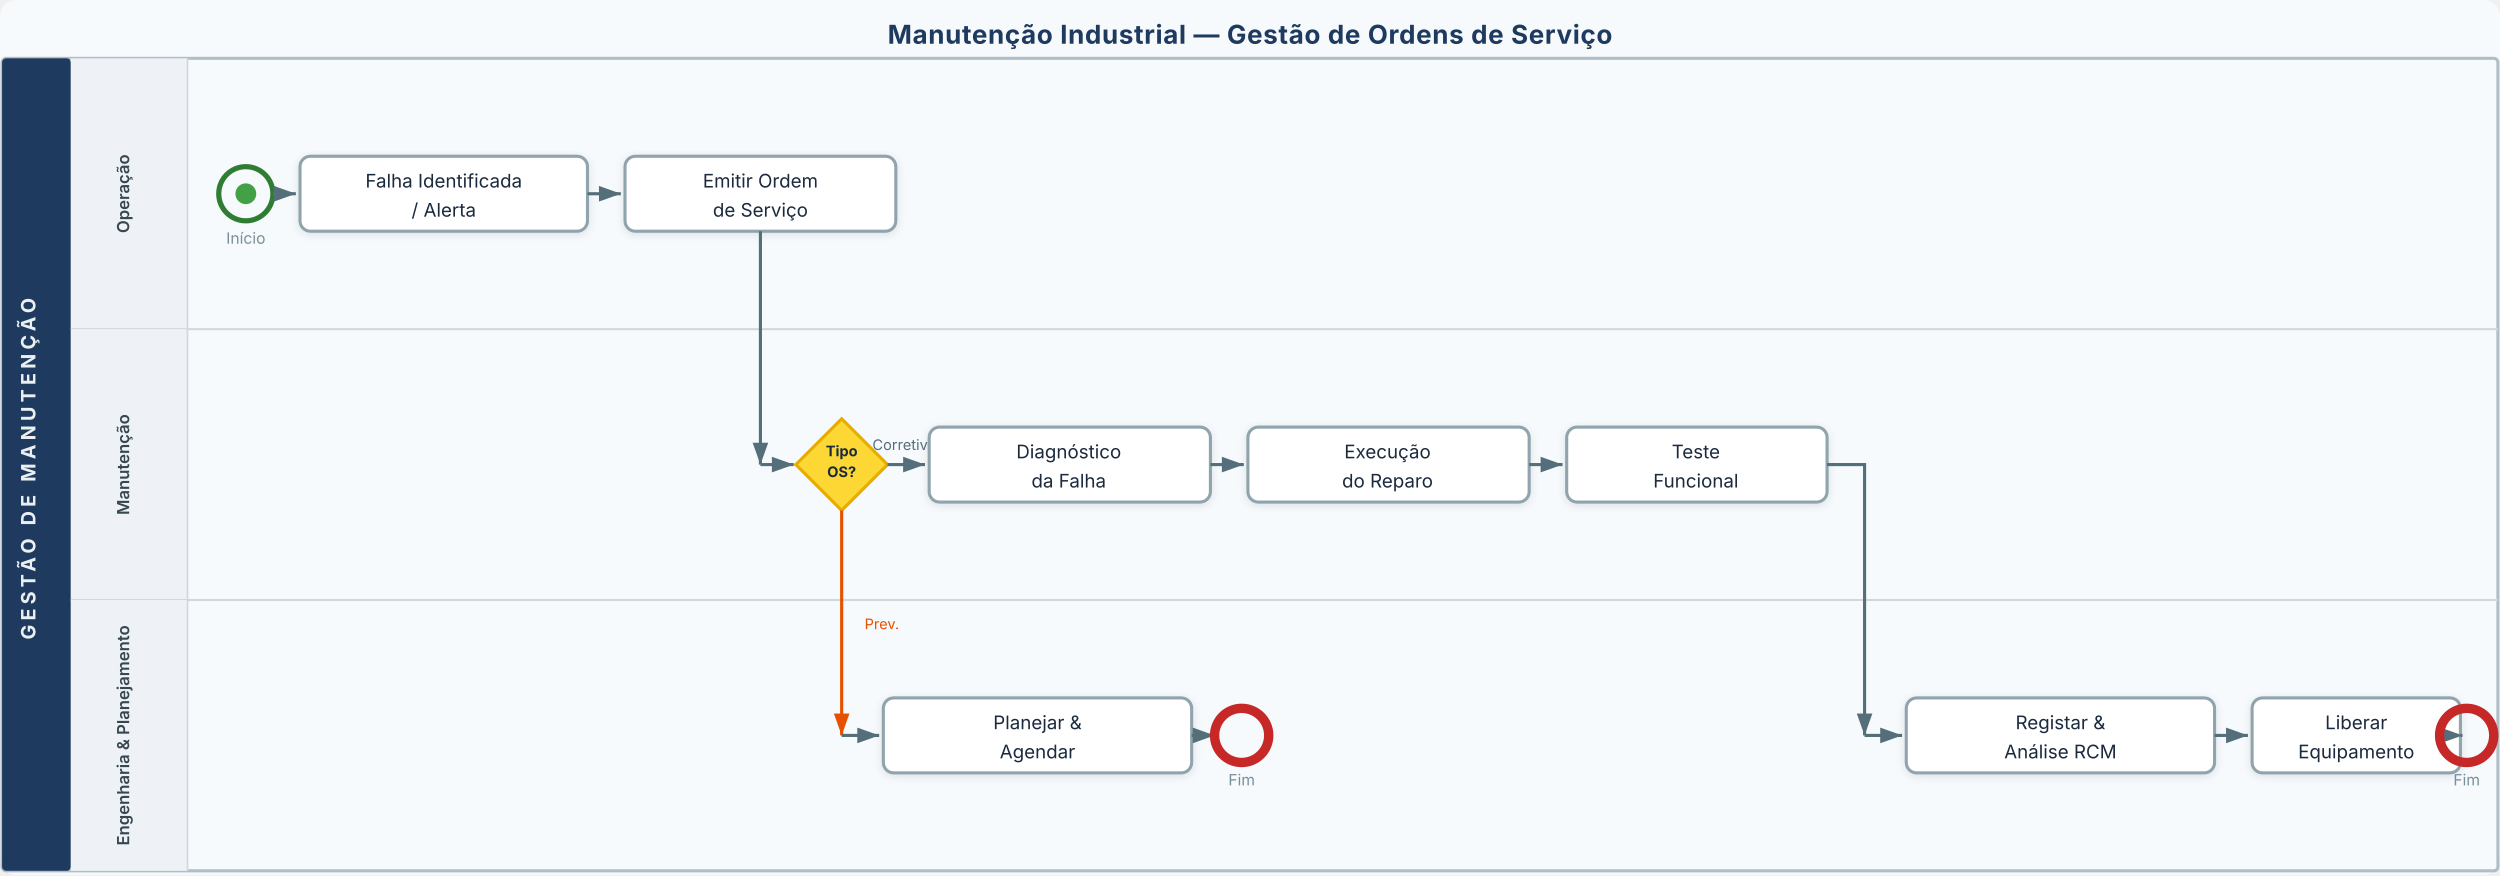
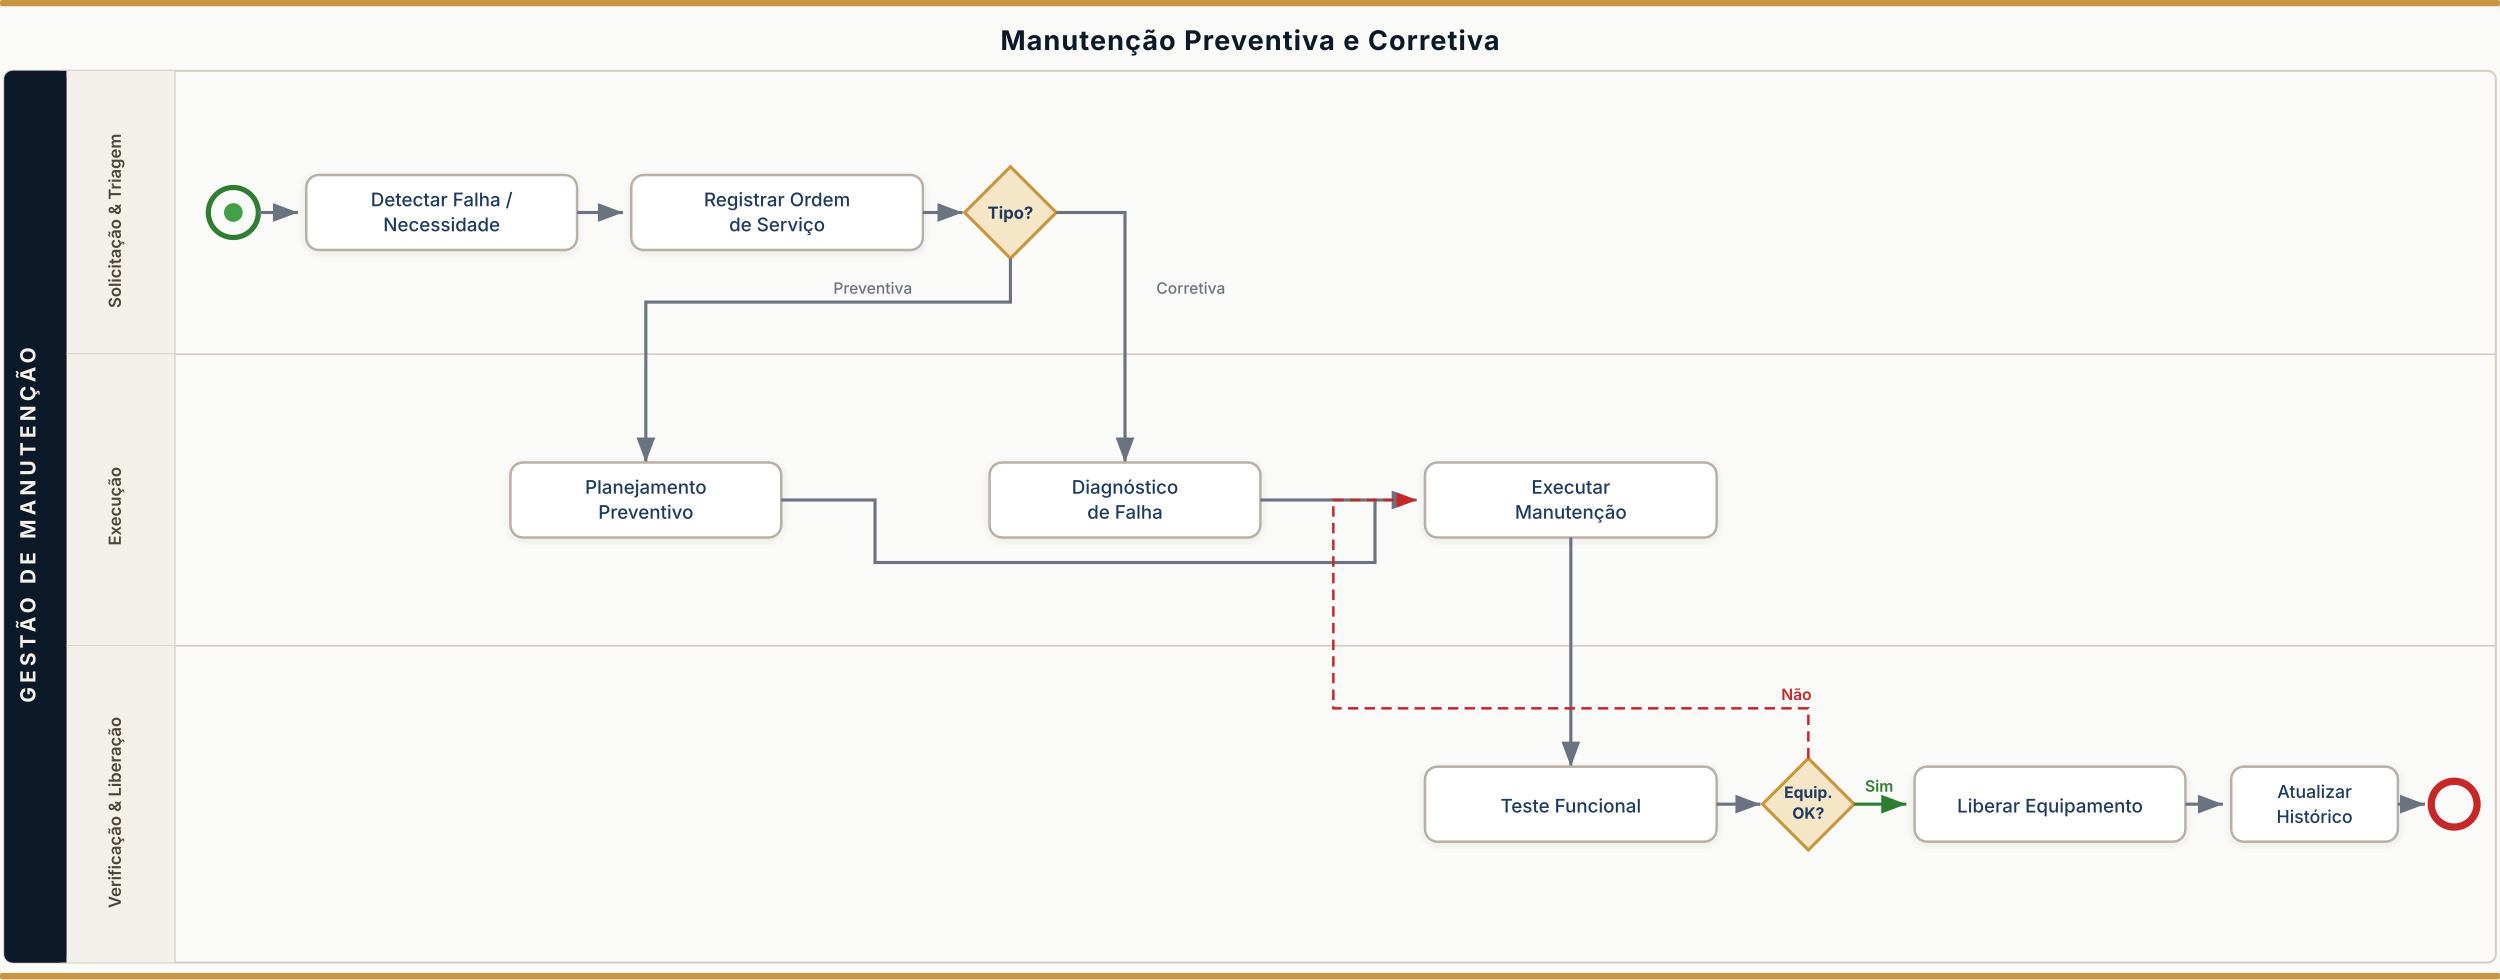
- <svg xmlns="http://www.w3.org/2000/svg" viewBox="0 0 1200 420" font-family="Inter,Arial,sans-serif">
+ <svg xmlns="http://www.w3.org/2000/svg" viewBox="0 0 1200 470" font-family="Inter,Segoe UI,Arial,sans-serif">
  <defs>
-     <marker id="a" markerWidth="7" markerHeight="5" refX="7" refY="2.5" orient="auto">
-       <polygon points="0 0,7 2.5,0 5" fill="#546E7A" />
+     <marker id="a" markerWidth="8" markerHeight="6" refX="8" refY="3" orient="auto">
+       <polygon points="0 0,8 3,0 6" fill="#6B7280" />
    </marker>
-     <marker id="ag" markerWidth="7" markerHeight="5" refX="7" refY="2.5" orient="auto">
-       <polygon points="0 0,7 2.5,0 5" fill="#2E7D32" />
+     <marker id="ag" markerWidth="8" markerHeight="6" refX="8" refY="3" orient="auto">
+       <polygon points="0 0,8 3,0 6" fill="#2E7D32" />
    </marker>
-     <marker id="ao" markerWidth="7" markerHeight="5" refX="7" refY="2.5" orient="auto">
-       <polygon points="0 0,7 2.5,0 5" fill="#E65100" />
+     <marker id="ar" markerWidth="8" markerHeight="6" refX="8" refY="3" orient="auto">
+       <polygon points="0 0,8 3,0 6" fill="#C62828" />
    </marker>
-     <filter id="sh" x="-5%" y="-10%" width="110%" height="130%">
-       <feDropShadow dx="0" dy="1" stdDeviation="2" flood-opacity="0.10" />
+     <filter id="sh">
+       <feDropShadow dx="0" dy="1" stdDeviation="2" flood-opacity=".08" />
    </filter>
  </defs>
-   <rect width="1200" height="420" fill="#F7FAFC" rx="8" />
-   <text x="600" y="21" text-anchor="middle" font-size="12.5" font-weight="700" fill="#1E3A5F" letter-spacing="0.3">Manutenção Industrial — Gestão de Ordens de Serviço</text>
-   <rect x="1" y="28" width="1198" height="390" fill="none" stroke="#B0BEC5" stroke-width="1.5" rx="2" />
-   <rect x="1" y="28" width="33" height="390" fill="#1E3A5F" rx="2" />
-   <text x="17" y="225" text-anchor="middle" font-size="9.5" font-weight="700" fill="#ECEFF1" transform="rotate(-90,17,225)" letter-spacing="2">GESTÃO DE MANUTENÇÃO</text>
-   <rect x="34" y="28" width="56" height="130" fill="#EEF2F7" />
-   <text x="62" y="93" text-anchor="middle" font-size="8" font-weight="600" fill="#37474F" transform="rotate(-90,62,93)">Operação</text>
-   <line x1="34" y1="158" x2="1199" y2="158" stroke="#CFD8DC" stroke-width="1" />
-   <rect x="34" y="158" width="56" height="130" fill="#EEF2F7" />
-   <text x="62" y="223" text-anchor="middle" font-size="8" font-weight="600" fill="#37474F" transform="rotate(-90,62,223)">Manutenção</text>
-   <line x1="34" y1="288" x2="1199" y2="288" stroke="#CFD8DC" stroke-width="1" />
-   <rect x="34" y="288" width="56" height="130" fill="#EEF2F7" />
-   <text x="62" y="353" text-anchor="middle" font-size="8" font-weight="600" fill="#37474F" transform="rotate(-90,62,353)">Engenharia &amp; Planejamento</text>
-   <line x1="90" y1="28" x2="90" y2="418" stroke="#CFD8DC" stroke-width="0.8" />
-   <circle cx="118" cy="93" r="13" fill="none" stroke="#2E7D32" stroke-width="2.5" />
-   <circle cx="118" cy="93" r="5" fill="#43A047" />
-   <text x="118" y="117" text-anchor="middle" font-size="7.5" fill="#78909C">Início</text>
-   <line x1="131" y1="93" x2="142" y2="93" stroke="#546E7A" stroke-width="1.5" marker-end="url(#a)" />
-   <rect x="144" y="75" width="138" height="36" rx="5" fill="#fff" stroke="#90A4AE" stroke-width="1.5" filter="url(#sh)" />
-   <text x="213" y="90" text-anchor="middle" font-size="9" fill="#1B2A3D">Falha Identificada</text>
-   <text x="213" y="104" text-anchor="middle" font-size="9" fill="#1B2A3D">/ Alerta</text>
-   <line x1="282" y1="93" x2="298" y2="93" stroke="#546E7A" stroke-width="1.5" marker-end="url(#a)" />
-   <rect x="300" y="75" width="130" height="36" rx="5" fill="#fff" stroke="#90A4AE" stroke-width="1.5" filter="url(#sh)" />
-   <text x="365" y="90" text-anchor="middle" font-size="9" fill="#1B2A3D">Emitir Ordem</text>
-   <text x="365" y="104" text-anchor="middle" font-size="9" fill="#1B2A3D">de Serviço</text>
-   <path d="M 365,111 L 365,223" stroke="#546E7A" stroke-width="1.5" fill="none" marker-end="url(#a)" />
-   <line x1="365" y1="223" x2="381" y2="223" stroke="#546E7A" stroke-width="1.5" marker-end="url(#a)" />
-   <polygon points="404,201 426,223 404,245 382,223" fill="#FDD835" stroke="#E6AC00" stroke-width="1.5" />
-   <text x="404" y="219" text-anchor="middle" font-size="7" font-weight="700" fill="#1B2A3D">Tipo</text>
-   <text x="404" y="229" text-anchor="middle" font-size="7" font-weight="700" fill="#1B2A3D">OS?</text>
-   <line x1="426" y1="223" x2="444" y2="223" stroke="#546E7A" stroke-width="1.5" marker-end="url(#a)" />
-   <text x="434" y="216" text-anchor="middle" font-size="7" fill="#546E7A">Corretiva</text>
-   <rect x="446" y="205" width="135" height="36" rx="5" fill="#fff" stroke="#90A4AE" stroke-width="1.5" filter="url(#sh)" />
-   <text x="513" y="220" text-anchor="middle" font-size="9" fill="#1B2A3D">Diagnóstico</text>
-   <text x="513" y="234" text-anchor="middle" font-size="9" fill="#1B2A3D">da Falha</text>
-   <line x1="581" y1="223" x2="597" y2="223" stroke="#546E7A" stroke-width="1.5" marker-end="url(#a)" />
-   <rect x="599" y="205" width="135" height="36" rx="5" fill="#fff" stroke="#90A4AE" stroke-width="1.5" filter="url(#sh)" />
-   <text x="666" y="220" text-anchor="middle" font-size="9" fill="#1B2A3D">Execução</text>
-   <text x="666" y="234" text-anchor="middle" font-size="9" fill="#1B2A3D">do Reparo</text>
-   <line x1="734" y1="223" x2="750" y2="223" stroke="#546E7A" stroke-width="1.5" marker-end="url(#a)" />
-   <rect x="752" y="205" width="125" height="36" rx="5" fill="#fff" stroke="#90A4AE" stroke-width="1.5" filter="url(#sh)" />
-   <text x="814" y="220" text-anchor="middle" font-size="9" fill="#1B2A3D">Teste</text>
-   <text x="814" y="234" text-anchor="middle" font-size="9" fill="#1B2A3D">Funcional</text>
-   <path d="M 877,223 L 895,223 L 895,353" stroke="#546E7A" stroke-width="1.5" fill="none" marker-end="url(#a)" />
-   <path d="M 404,245 L 404,353" stroke="#E65100" stroke-width="1.5" fill="none" marker-end="url(#ao)" />
-   <text x="415" y="302" font-size="7" fill="#E65100">Prev.</text>
-   <line x1="404" y1="353" x2="422" y2="353" stroke="#546E7A" stroke-width="1.5" marker-end="url(#a)" />
-   <rect x="424" y="335" width="148" height="36" rx="5" fill="#fff" stroke="#90A4AE" stroke-width="1.5" filter="url(#sh)" />
-   <text x="498" y="350" text-anchor="middle" font-size="9" fill="#1B2A3D">Planejar &amp;</text>
-   <text x="498" y="364" text-anchor="middle" font-size="9" fill="#1B2A3D">Agendar</text>
-   <line x1="572" y1="353" x2="583" y2="353" stroke="#546E7A" stroke-width="1.5" marker-end="url(#a)" />
-   <circle cx="596" cy="353" r="13" fill="none" stroke="#C62828" stroke-width="4.5" />
-   <text x="596" y="377" text-anchor="middle" font-size="7.5" fill="#78909C">Fim</text>
-   <line x1="895" y1="353" x2="913" y2="353" stroke="#546E7A" stroke-width="1.5" marker-end="url(#a)" />
-   <rect x="915" y="335" width="148" height="36" rx="5" fill="#fff" stroke="#90A4AE" stroke-width="1.5" filter="url(#sh)" />
-   <text x="989" y="350" text-anchor="middle" font-size="9" fill="#1B2A3D">Registar &amp;</text>
-   <text x="989" y="364" text-anchor="middle" font-size="9" fill="#1B2A3D">Análise RCM</text>
-   <line x1="1063" y1="353" x2="1079" y2="353" stroke="#546E7A" stroke-width="1.5" marker-end="url(#a)" />
-   <rect x="1081" y="335" width="100" height="36" rx="5" fill="#fff" stroke="#90A4AE" stroke-width="1.5" filter="url(#sh)" />
-   <text x="1131" y="350" text-anchor="middle" font-size="9" fill="#1B2A3D">Liberar</text>
-   <text x="1131" y="364" text-anchor="middle" font-size="9" fill="#1B2A3D">Equipamento</text>
-   <line x1="1181" y1="353" x2="1182" y2="353" stroke="#546E7A" stroke-width="1.5" marker-end="url(#a)" />
-   <circle cx="1184" cy="353" r="13" fill="none" stroke="#C62828" stroke-width="4.5" />
-   <text x="1184" y="377" text-anchor="middle" font-size="7.5" fill="#78909C">Fim</text>
+   <rect width="1200" height="470" fill="#FAFAF8" rx="6" />
+   <rect width="1200" height="3" fill="#C8963E" rx="1" />
+   <text x="600" y="24" text-anchor="middle" font-size="13" font-weight="700" fill="#0B1929" letter-spacing=".5">Manutenção Preventiva e Corretiva</text>
+   <rect x="2" y="34" width="1196" height="428" fill="none" stroke="#D5CFC5" stroke-width="1" rx="4" />
+   <rect x="2" y="34" width="30" height="428" fill="#0B1929" rx="4" />
+   <rect x="6" y="34" width="26" height="428" fill="#0B1929" />
+   <text x="17" y="252" text-anchor="middle" font-size="10" font-weight="700" fill="#F5F0E8" letter-spacing="2" transform="rotate(-90,17,252)">GESTÃO DE MANUTENÇÃO</text>
+   <rect x="32" y="34" width="52" height="136" fill="#F3F0EA" />
+   <text x="58" y="106" text-anchor="middle" font-size="8" font-weight="600" fill="#4A4539" transform="rotate(-90,58,106)">Solicitação &amp; Triagem</text>
+   <line x1="32" y1="170" x2="1198" y2="170" stroke="#D5CFC5" stroke-width=".8" />
+   <rect x="32" y="170" width="52" height="140" fill="#F3F0EA" />
+   <text x="58" y="243" text-anchor="middle" font-size="8" font-weight="600" fill="#4A4539" transform="rotate(-90,58,243)">Execução</text>
+   <line x1="32" y1="310" x2="1198" y2="310" stroke="#D5CFC5" stroke-width=".8" />
+   <rect x="32" y="310" width="52" height="152" fill="#F3F0EA" />
+   <text x="58" y="390" text-anchor="middle" font-size="8" font-weight="600" fill="#4A4539" transform="rotate(-90,58,390)">Verificação &amp; Liberação</text>
+   <line x1="84" y1="34" x2="84" y2="462" stroke="#D5CFC5" stroke-width=".6" />
+   <circle cx="112" cy="102" r="12" fill="none" stroke="#2E7D32" stroke-width="2.5" />
+   <circle cx="112" cy="102" r="4.5" fill="#43A047" />
+   <line x1="124" y1="102" x2="143" y2="102" stroke="#6B7280" stroke-width="1.5" marker-end="url(#a)" />
+   <rect x="147" y="84" width="130" height="36" rx="6" fill="#fff" stroke="#B8B0A4" stroke-width="1.2" filter="url(#sh)" />
+   <text x="212" y="99" text-anchor="middle" font-size="9" font-weight="500" fill="#1E3A5F">Detectar Falha /</text>
+   <text x="212" y="111" text-anchor="middle" font-size="9" font-weight="500" fill="#1E3A5F">Necessidade</text>
+   <line x1="277" y1="102" x2="299" y2="102" stroke="#6B7280" stroke-width="1.5" marker-end="url(#a)" />
+   <rect x="303" y="84" width="140" height="36" rx="6" fill="#fff" stroke="#B8B0A4" stroke-width="1.2" filter="url(#sh)" />
+   <text x="373" y="99" text-anchor="middle" font-size="9" font-weight="500" fill="#1E3A5F">Registrar Ordem</text>
+   <text x="373" y="111" text-anchor="middle" font-size="9" font-weight="500" fill="#1E3A5F">de Serviço</text>
+   <line x1="443" y1="102" x2="462" y2="102" stroke="#6B7280" stroke-width="1.5" marker-end="url(#a)" />
+   <polygon points="485,80 507,102 485,124 463,102" fill="#F5E6C8" stroke="#C8963E" stroke-width="1.5" />
+   <text x="485" y="105" text-anchor="middle" font-size="8" font-weight="700" fill="#1E3A5F">Tipo?</text>
+   <path d="M485,124 L485,145 L310,145 L310,222" stroke="#6B7280" stroke-width="1.5" fill="none" marker-end="url(#a)" />
+   <text x="400" y="141" font-size="7.5" font-weight="500" fill="#6B7280">Preventiva</text>
+   <path d="M507,102 L540,102 L540,145 L540,222" stroke="#6B7280" stroke-width="1.5" fill="none" marker-end="url(#a)" />
+   <text x="555" y="141" font-size="7.5" font-weight="500" fill="#6B7280">Corretiva</text>
+   <rect x="245" y="222" width="130" height="36" rx="6" fill="#fff" stroke="#B8B0A4" stroke-width="1.2" filter="url(#sh)" />
+   <text x="310" y="237" text-anchor="middle" font-size="9" font-weight="500" fill="#1E3A5F">Planejamento</text>
+   <text x="310" y="249" text-anchor="middle" font-size="9" font-weight="500" fill="#1E3A5F">Preventivo</text>
+   <rect x="475" y="222" width="130" height="36" rx="6" fill="#fff" stroke="#B8B0A4" stroke-width="1.2" filter="url(#sh)" />
+   <text x="540" y="237" text-anchor="middle" font-size="9" font-weight="500" fill="#1E3A5F">Diagnóstico</text>
+   <text x="540" y="249" text-anchor="middle" font-size="9" font-weight="500" fill="#1E3A5F">de Falha</text>
+   <path d="M375,240 L420,240 L420,270 L660,270 L660,240 L680,240" stroke="#6B7280" stroke-width="1.5" fill="none" marker-end="url(#a)" />
+   <path d="M605,240 L660,240" stroke="#6B7280" stroke-width="1.5" fill="none" />
+   <rect x="684" y="222" width="140" height="36" rx="6" fill="#fff" stroke="#B8B0A4" stroke-width="1.2" filter="url(#sh)" />
+   <text x="754" y="237" text-anchor="middle" font-size="9" font-weight="500" fill="#1E3A5F">Executar</text>
+   <text x="754" y="249" text-anchor="middle" font-size="9" font-weight="500" fill="#1E3A5F">Manutenção</text>
+   <path d="M754,258 L754,368" stroke="#6B7280" stroke-width="1.5" fill="none" marker-end="url(#a)" />
+   <rect x="684" y="368" width="140" height="36" rx="6" fill="#fff" stroke="#B8B0A4" stroke-width="1.2" filter="url(#sh)" />
+   <text x="754" y="390" text-anchor="middle" font-size="9" font-weight="500" fill="#1E3A5F">Teste Funcional</text>
+   <line x1="824" y1="386" x2="845" y2="386" stroke="#6B7280" stroke-width="1.5" marker-end="url(#a)" />
+   <polygon points="868,364 890,386 868,408 846,386" fill="#F5E6C8" stroke="#C8963E" stroke-width="1.5" />
+   <text x="868" y="383" text-anchor="middle" font-size="7.5" font-weight="700" fill="#1E3A5F">Equip.</text>
+   <text x="868" y="393" text-anchor="middle" font-size="7.5" font-weight="700" fill="#1E3A5F">OK?</text>
+   <path d="M868,364 L868,340 L640,340 L640,240 L680,240" stroke="#C62828" stroke-width="1.2" fill="none" stroke-dasharray="5,3" marker-end="url(#ar)" />
+   <text x="855" y="336" font-size="7.5" font-weight="600" fill="#C62828">Não</text>
+   <line x1="890" y1="386" x2="915" y2="386" stroke="#2E7D32" stroke-width="1.5" marker-end="url(#ag)" />
+   <text x="902" y="380" text-anchor="middle" font-size="7.5" font-weight="600" fill="#2E7D32">Sim</text>
+   <rect x="919" y="368" width="130" height="36" rx="6" fill="#fff" stroke="#B8B0A4" stroke-width="1.2" filter="url(#sh)" />
+   <text x="984" y="390" text-anchor="middle" font-size="9" font-weight="500" fill="#1E3A5F">Liberar Equipamento</text>
+   <line x1="1049" y1="386" x2="1067" y2="386" stroke="#6B7280" stroke-width="1.5" marker-end="url(#a)" />
+   <rect x="1071" y="368" width="80" height="36" rx="6" fill="#fff" stroke="#B8B0A4" stroke-width="1.2" filter="url(#sh)" />
+   <text x="1111" y="383" text-anchor="middle" font-size="8.5" font-weight="500" fill="#1E3A5F">Atualizar</text>
+   <text x="1111" y="395" text-anchor="middle" font-size="8.5" font-weight="500" fill="#1E3A5F">Histórico</text>
+   <line x1="1151" y1="386" x2="1164" y2="386" stroke="#6B7280" stroke-width="1.5" marker-end="url(#a)" />
+   <circle cx="1178" cy="386" r="11" fill="none" stroke="#C62828" stroke-width="3.5" />
+   <rect y="467" width="1200" height="3" fill="#C8963E" rx="1" />
</svg>
